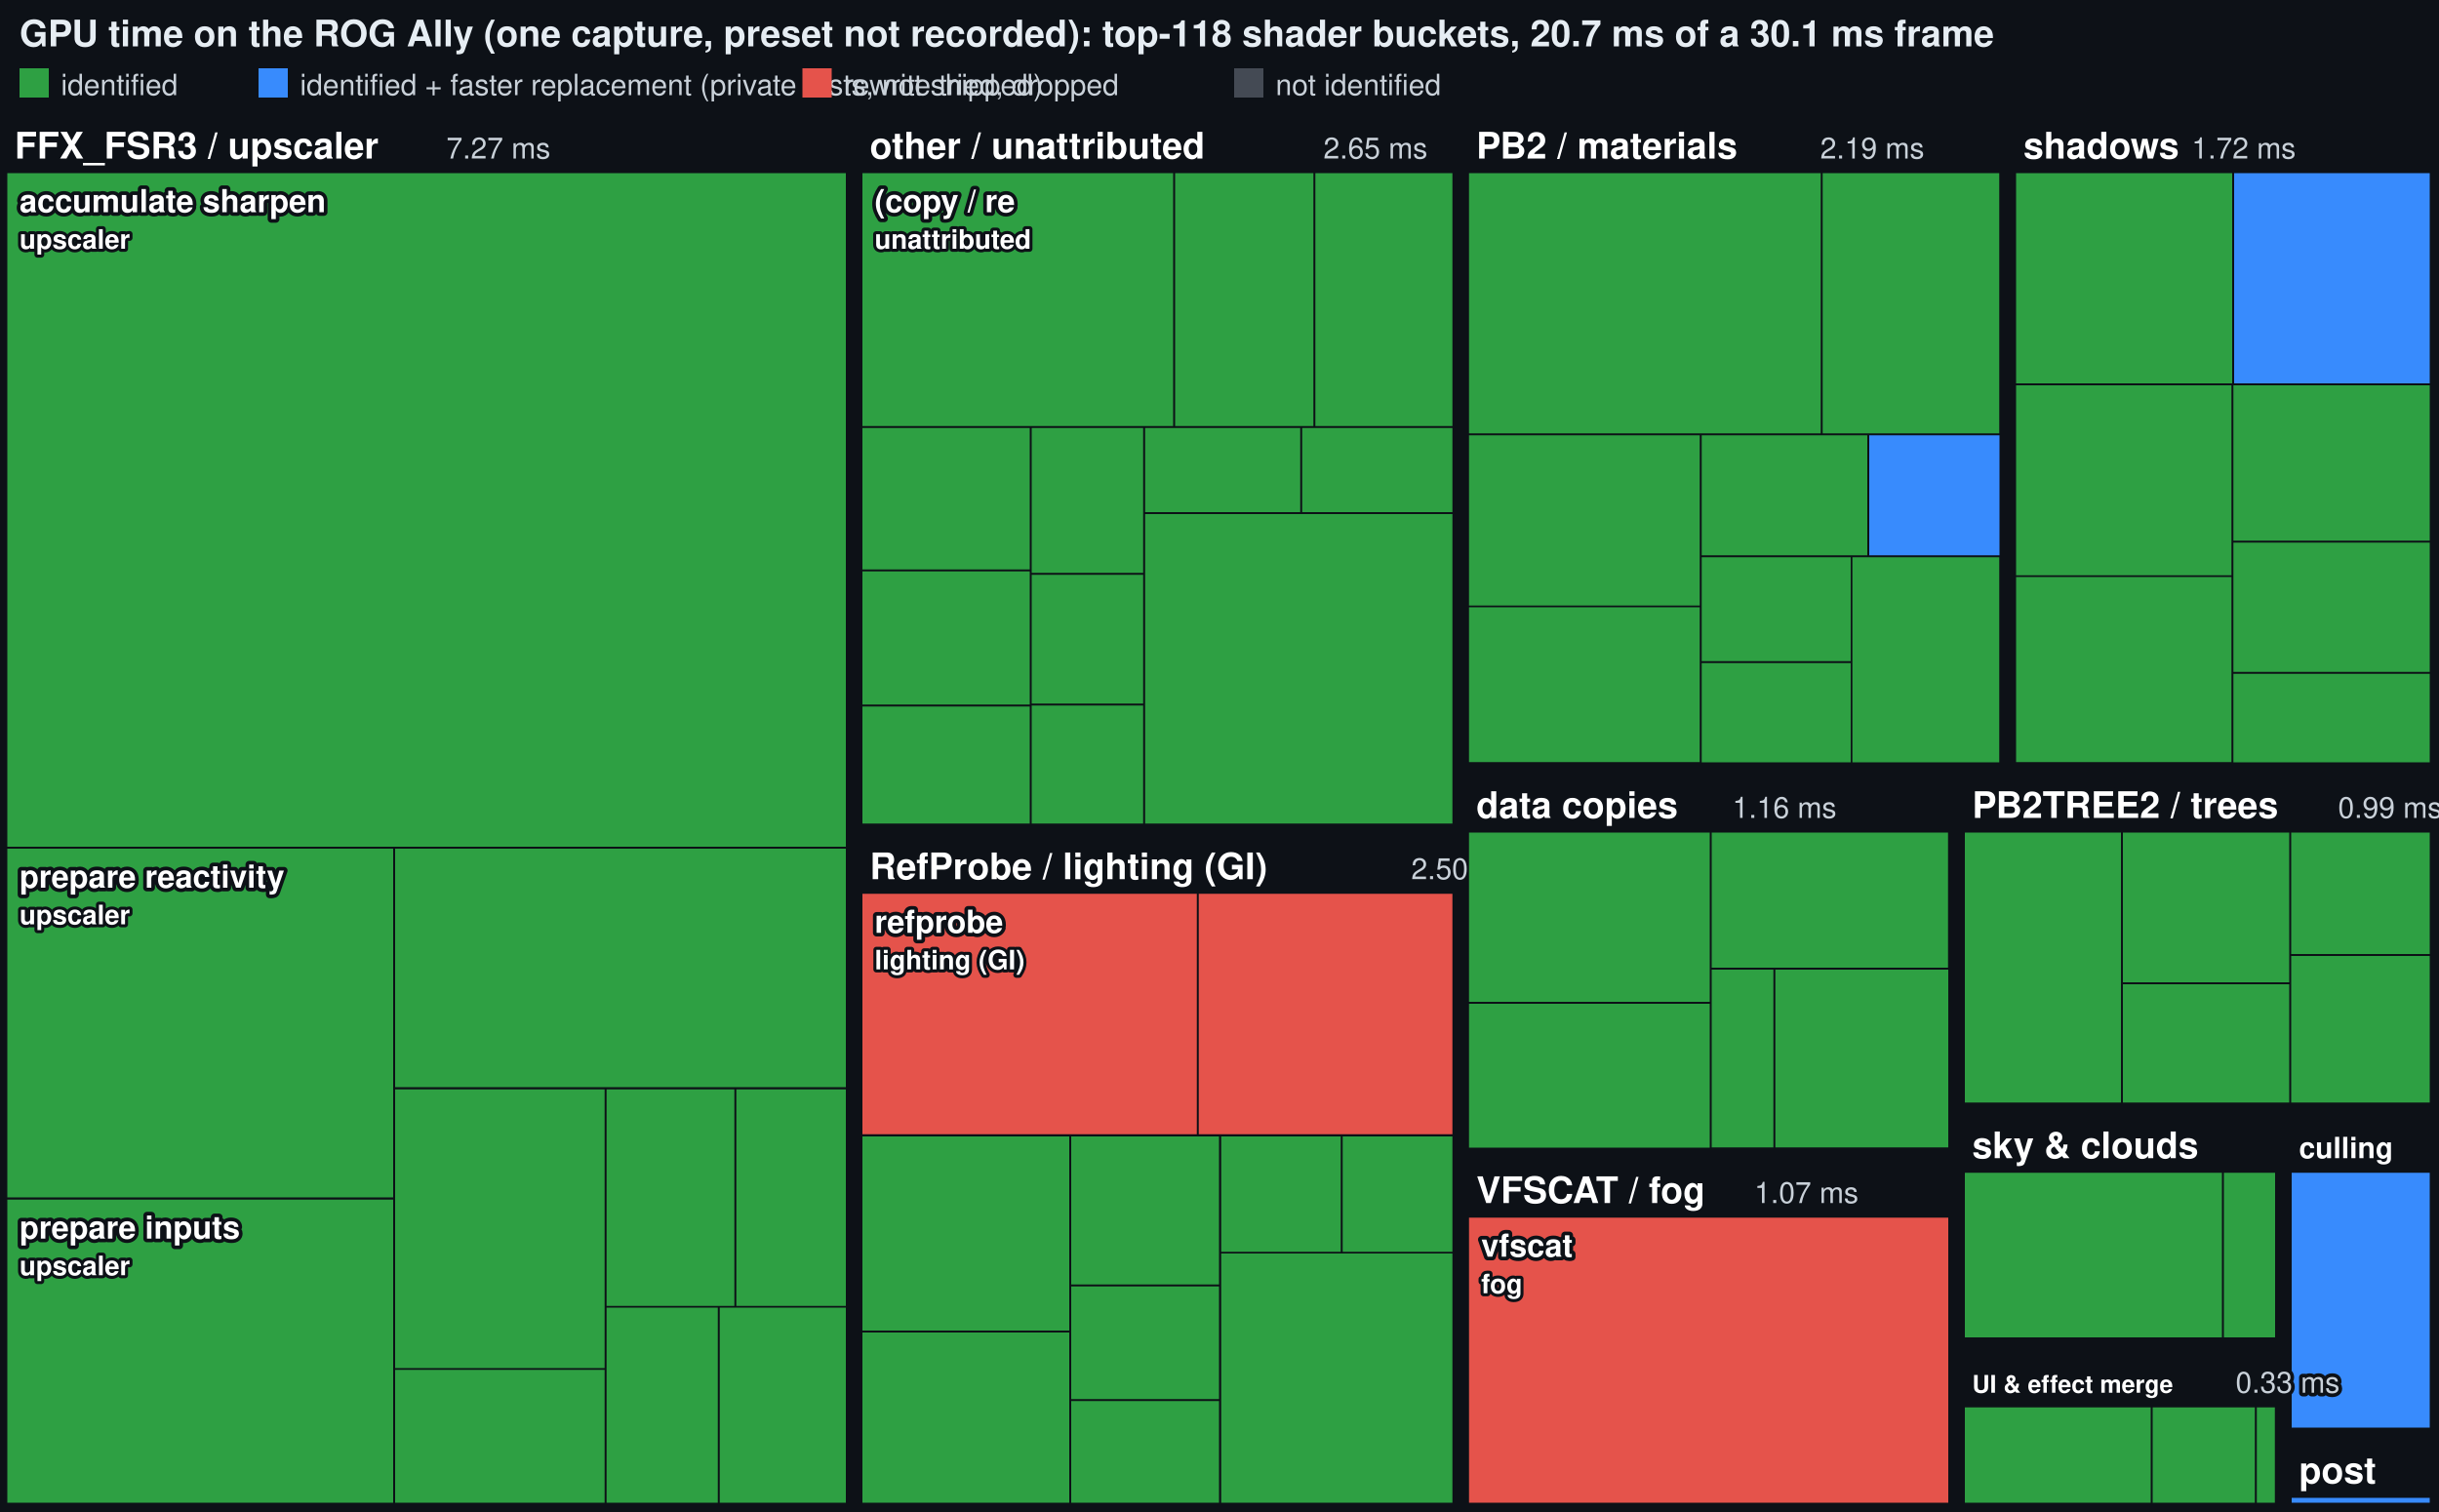
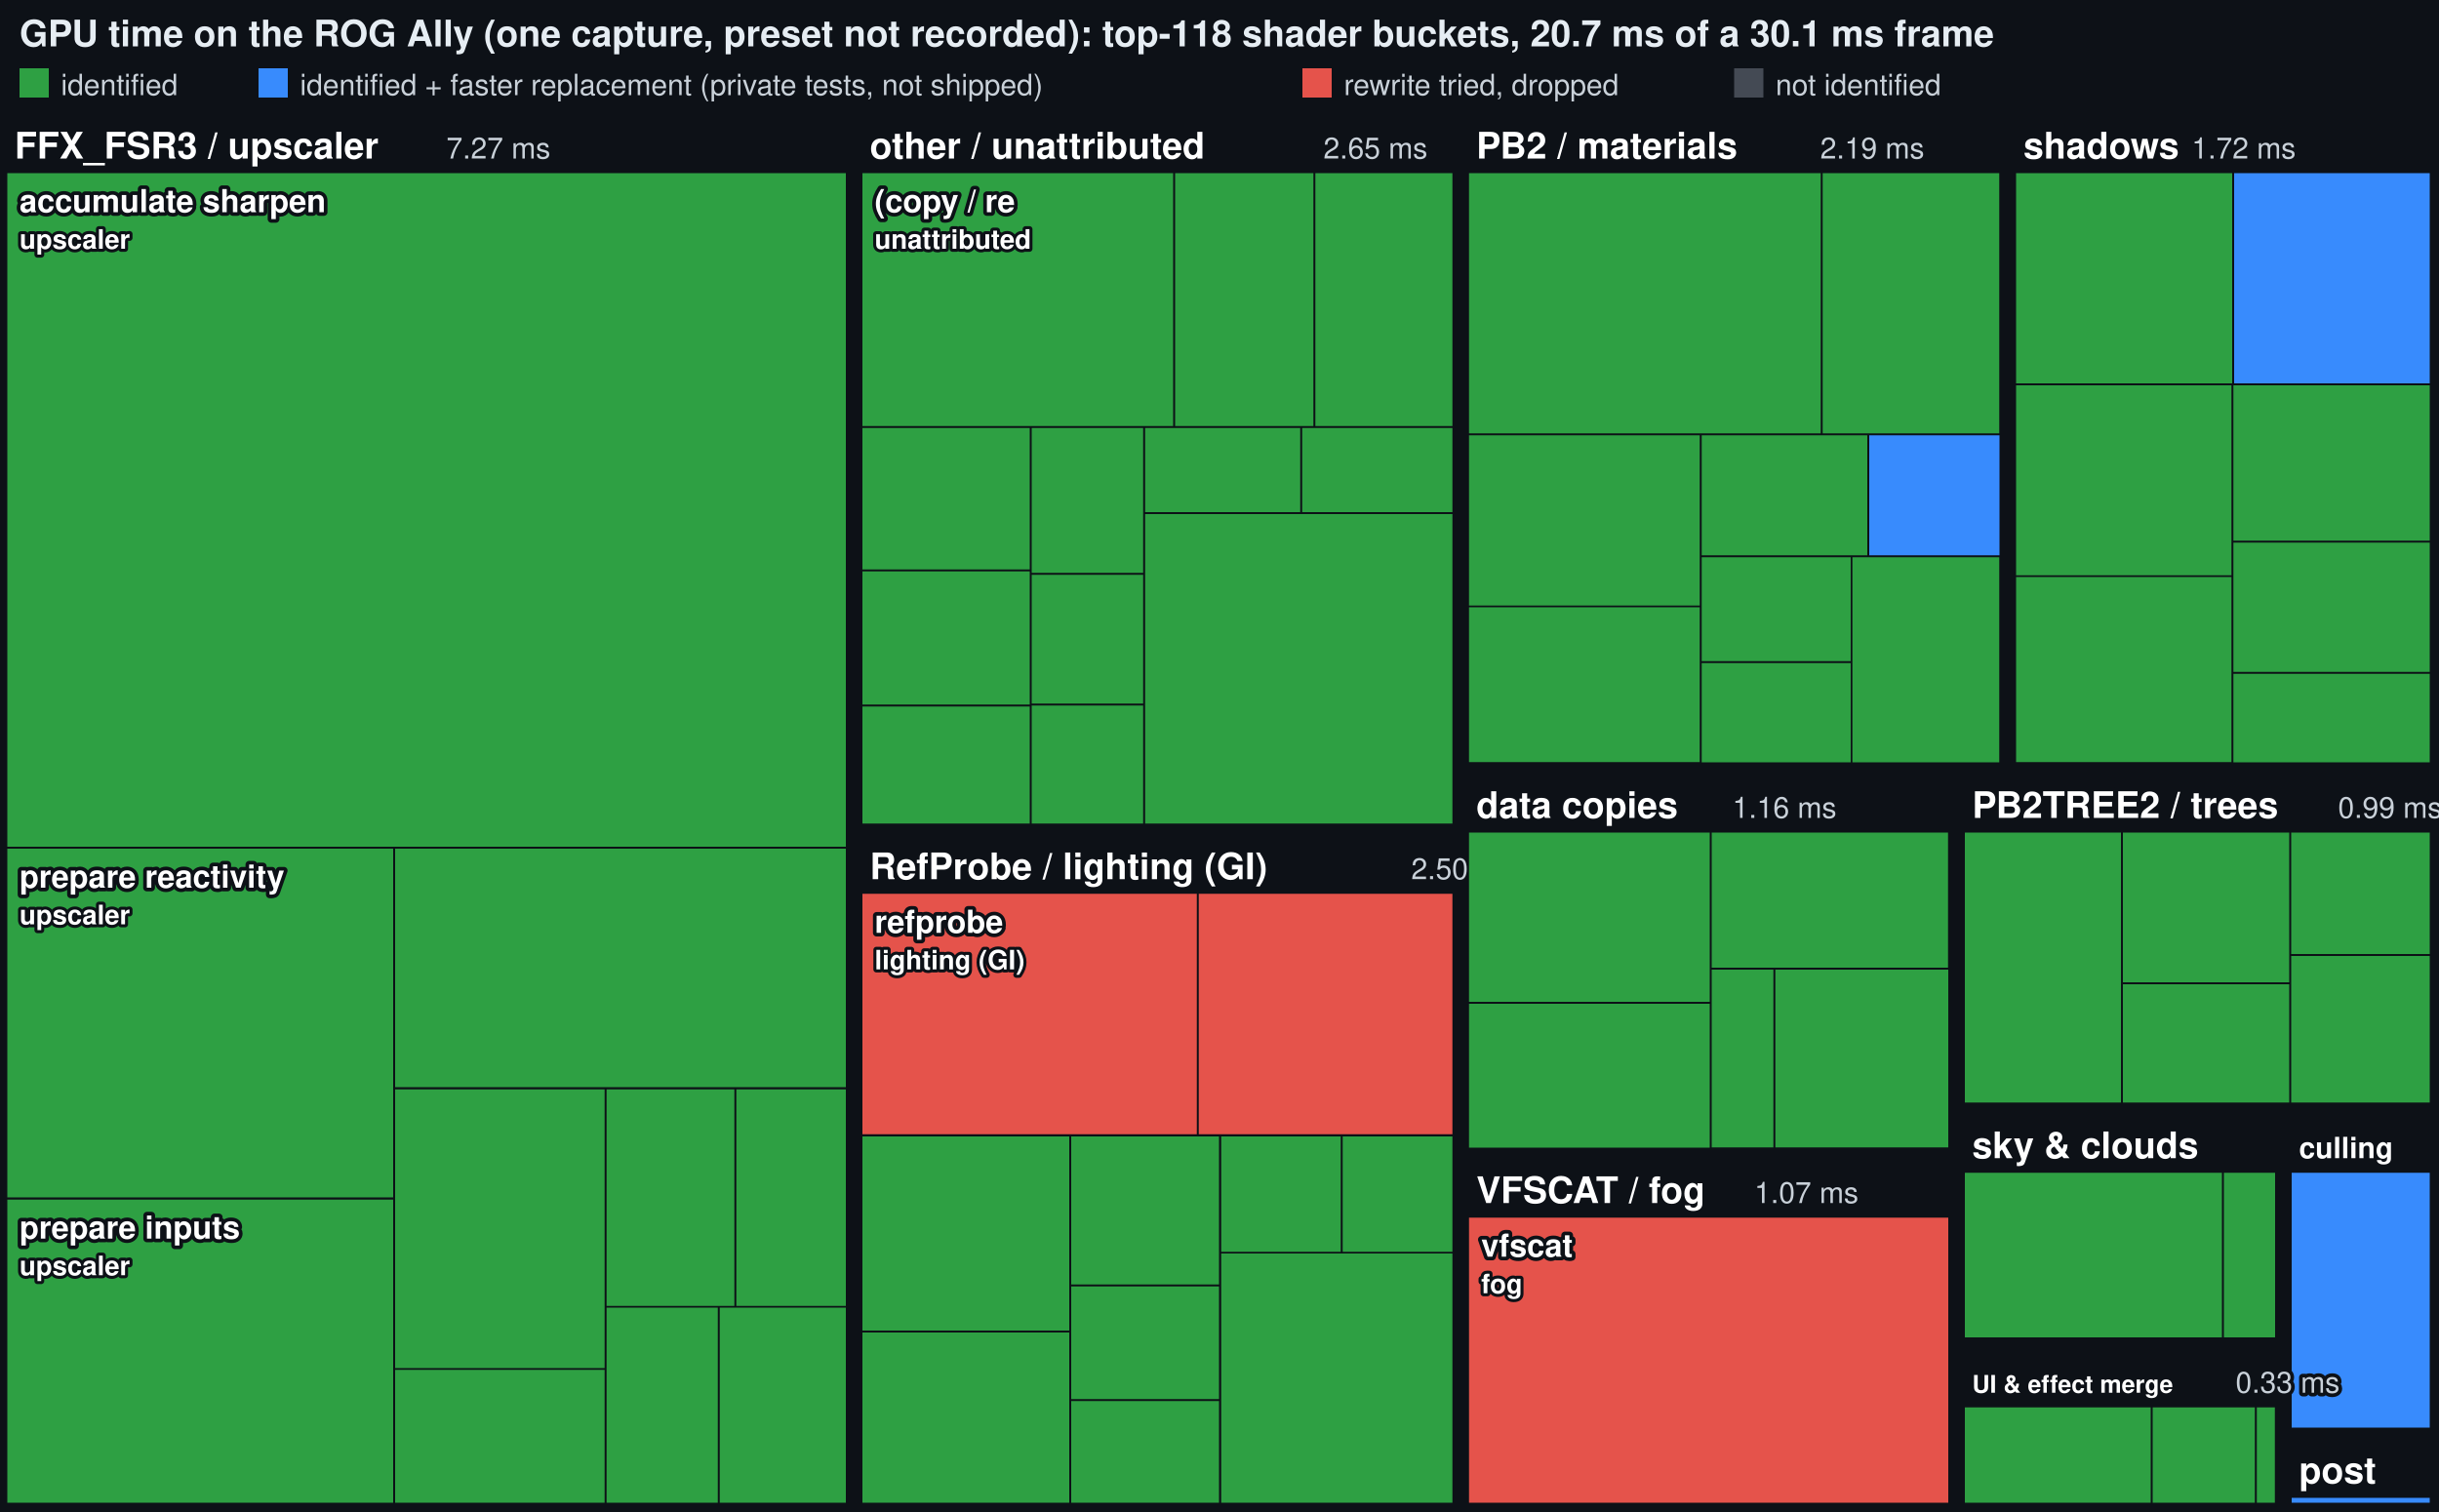
<svg xmlns="http://www.w3.org/2000/svg" viewBox="0 0 1000 620" style="width:100%;height:auto" font-family="Segoe UI,Helvetica,Arial,sans-serif">
  <rect width="100%" height="100%" fill="#0d1117" />
  <text x="8" y="19" fill="#e6edf3" font-size="15" font-weight="700">GPU time on the ROG Ally (one capture, preset not recorded): top-118 shader buckets, 20.7 ms of a 30.1 ms frame</text>
  <rect x="8" y="28" width="12" height="12" fill="#2ea043" />
  <text x="25" y="39" fill="#c9d1d9" font-size="12">identified</text>
  <rect x="106" y="28" width="12" height="12" fill="#388bfd" />
  <text x="123" y="39" fill="#c9d1d9" font-size="12">identified + faster replacement (private tests, not shipped)</text>
-   <rect x="329" y="28" width="12" height="12" fill="#e5534b" />
-   <text x="346" y="39" fill="#c9d1d9" font-size="12">rewrite tried, dropped</text>
-   <rect x="506" y="28" width="12" height="12" fill="#444a54" />
-   <text x="523" y="39" fill="#c9d1d9" font-size="12">not identified</text>
+   <rect x="534" y="28" width="12" height="12" fill="#e5534b" />
+   <text x="551" y="39" fill="#c9d1d9" font-size="12">rewrite tried, dropped</text>
+   <rect x="711" y="28" width="12" height="12" fill="#444a54" />
+   <text x="728" y="39" fill="#c9d1d9" font-size="12">not identified</text>
  <rect x="3.0" y="71.0" width="343.8" height="276.2" fill="#2ea043" />
  <text x="8.0" y="87.0" fill="#fff" font-size="13" font-weight="600" stroke="#0d1117" stroke-width="3" stroke-linejoin="round" paint-order="stroke">accumulate sharpen</text>
  <text x="8.0" y="102.0" fill="#fff" font-size="11" font-weight="600" stroke="#0d1117" stroke-width="2.5" stroke-linejoin="round" paint-order="stroke">upscaler</text>
  <rect x="3.0" y="348.0" width="158.2" height="143.0" fill="#2ea043" />
  <text x="8.0" y="364.0" fill="#fff" font-size="13" font-weight="600" stroke="#0d1117" stroke-width="3" stroke-linejoin="round" paint-order="stroke">prepare reactivity</text>
  <text x="8.0" y="379.0" fill="#fff" font-size="11" font-weight="600" stroke="#0d1117" stroke-width="2.5" stroke-linejoin="round" paint-order="stroke">upscaler</text>
  <rect x="3.0" y="491.9" width="158.2" height="124.3" fill="#2ea043" />
  <text x="8.0" y="507.9" fill="#fff" font-size="13" font-weight="600" stroke="#0d1117" stroke-width="3" stroke-linejoin="round" paint-order="stroke">prepare inputs</text>
  <text x="8.0" y="522.9" fill="#fff" font-size="11" font-weight="600" stroke="#0d1117" stroke-width="2.5" stroke-linejoin="round" paint-order="stroke">upscaler</text>
  <rect x="162.0" y="348.0" width="184.8" height="97.8" fill="#2ea043" />
  <rect x="162.0" y="446.7" width="85.9" height="114.3" fill="#2ea043" />
  <rect x="162.0" y="561.7" width="85.9" height="54.5" fill="#2ea043" />
  <rect x="248.7" y="446.7" width="52.4" height="88.8" fill="#2ea043" />
  <rect x="301.9" y="446.7" width="44.9" height="88.8" fill="#2ea043" />
  <rect x="248.7" y="536.2" width="45.6" height="80.0" fill="#2ea043" />
  <rect x="295.1" y="536.2" width="51.7" height="80.0" fill="#2ea043" />
  <text x="6.0" y="65.0" fill="#fff" font-size="15" font-weight="700" stroke="#0d1117" stroke-width="3" stroke-linejoin="round" paint-order="stroke">FFX_FSR3 / upscaler</text>
  <text x="183.0" y="65.0" fill="#c9d1d9" font-size="12" font-weight="400" stroke="#0d1117" stroke-width="3" stroke-linejoin="round" paint-order="stroke">7.27 ms</text>
  <rect x="602.3" y="499.3" width="196.5" height="116.9" fill="#e5534b" />
  <text x="607.3" y="515.3" fill="#fff" font-size="13" font-weight="600" stroke="#0d1117" stroke-width="3" stroke-linejoin="round" paint-order="stroke">vfscat</text>
  <text x="607.3" y="530.3" fill="#fff" font-size="11" font-weight="600" stroke="#0d1117" stroke-width="2.5" stroke-linejoin="round" paint-order="stroke">fog</text>
  <text x="605.3" y="493.3" fill="#fff" font-size="15" font-weight="700" stroke="#0d1117" stroke-width="3" stroke-linejoin="round" paint-order="stroke">VFSCAT / fog</text>
  <text x="719.3" y="493.3" fill="#c9d1d9" font-size="12" font-weight="400" stroke="#0d1117" stroke-width="3" stroke-linejoin="round" paint-order="stroke">1.07 ms</text>
  <rect x="602.3" y="71.0" width="144.2" height="106.7" fill="#2ea043" />
  <rect x="747.3" y="71.0" width="72.4" height="106.7" fill="#2ea043" />
  <rect x="602.3" y="178.5" width="94.6" height="69.8" fill="#2ea043" />
  <rect x="602.3" y="249.0" width="94.6" height="63.5" fill="#2ea043" />
  <rect x="697.7" y="178.5" width="67.9" height="49.2" fill="#2ea043" />
  <rect x="766.4" y="178.5" width="53.4" height="49.2" fill="#388bfd" />
  <rect x="697.7" y="228.5" width="61.1" height="42.6" fill="#2ea043" />
  <rect x="697.7" y="271.9" width="61.1" height="40.7" fill="#2ea043" />
  <rect x="759.5" y="228.5" width="60.2" height="84.1" fill="#2ea043" />
  <text x="605.3" y="65.0" fill="#fff" font-size="15" font-weight="700" stroke="#0d1117" stroke-width="3" stroke-linejoin="round" paint-order="stroke">PB2 / materials</text>
  <text x="746.3" y="65.0" fill="#c9d1d9" font-size="12" font-weight="400" stroke="#0d1117" stroke-width="3" stroke-linejoin="round" paint-order="stroke">2.19 ms</text>
  <rect x="353.6" y="366.5" width="137.1" height="98.6" fill="#e5534b" />
  <text x="358.6" y="382.5" fill="#fff" font-size="13" font-weight="600" stroke="#0d1117" stroke-width="3" stroke-linejoin="round" paint-order="stroke">refprobe</text>
  <text x="358.6" y="397.5" fill="#fff" font-size="11" font-weight="600" stroke="#0d1117" stroke-width="2.5" stroke-linejoin="round" paint-order="stroke">lighting (GI)</text>
  <rect x="491.5" y="366.5" width="104.0" height="98.6" fill="#e5534b" />
  <rect x="353.6" y="466.0" width="84.8" height="79.6" fill="#2ea043" />
  <rect x="353.6" y="546.4" width="84.8" height="69.8" fill="#2ea043" />
  <rect x="439.2" y="466.0" width="60.6" height="60.7" fill="#2ea043" />
  <rect x="439.2" y="527.5" width="60.6" height="46.2" fill="#2ea043" />
  <rect x="439.2" y="574.5" width="60.6" height="41.7" fill="#2ea043" />
  <rect x="500.7" y="466.0" width="49.0" height="47.3" fill="#2ea043" />
  <rect x="550.5" y="466.0" width="45.0" height="47.3" fill="#2ea043" />
  <rect x="500.7" y="514.0" width="94.8" height="102.2" fill="#2ea043" />
  <text x="356.6" y="360.5" fill="#fff" font-size="15" font-weight="700" stroke="#0d1117" stroke-width="3" stroke-linejoin="round" paint-order="stroke">RefProbe / lighting (GI)</text>
  <text x="578.6" y="360.5" fill="#c9d1d9" font-size="12" font-weight="400" stroke="#0d1117" stroke-width="3" stroke-linejoin="round" paint-order="stroke">2.50 ms</text>
  <rect x="353.6" y="71.0" width="127.4" height="103.7" fill="#2ea043" />
  <text x="358.6" y="87.0" fill="#fff" font-size="13" font-weight="600" stroke="#0d1117" stroke-width="3" stroke-linejoin="round" paint-order="stroke">(copy / re</text>
  <text x="358.6" y="102.0" fill="#fff" font-size="11" font-weight="600" stroke="#0d1117" stroke-width="2.5" stroke-linejoin="round" paint-order="stroke">unattributed</text>
  <rect x="481.8" y="71.0" width="56.7" height="103.7" fill="#2ea043" />
  <rect x="539.3" y="71.0" width="56.2" height="103.7" fill="#2ea043" />
  <rect x="353.6" y="175.5" width="68.6" height="58.0" fill="#2ea043" />
  <rect x="353.6" y="234.3" width="68.6" height="54.6" fill="#2ea043" />
  <rect x="353.6" y="289.7" width="68.6" height="48.0" fill="#2ea043" />
  <rect x="423.0" y="175.5" width="45.7" height="59.4" fill="#2ea043" />
  <rect x="423.0" y="235.7" width="45.7" height="52.8" fill="#2ea043" />
  <rect x="423.0" y="289.3" width="45.7" height="48.4" fill="#2ea043" />
  <rect x="469.5" y="175.5" width="63.6" height="34.5" fill="#2ea043" />
  <rect x="533.9" y="175.5" width="61.6" height="34.5" fill="#2ea043" />
  <rect x="469.5" y="210.8" width="126.0" height="126.9" fill="#2ea043" />
  <text x="356.6" y="65.0" fill="#fff" font-size="15" font-weight="700" stroke="#0d1117" stroke-width="3" stroke-linejoin="round" paint-order="stroke">other / unattributed</text>
  <text x="542.6" y="65.0" fill="#c9d1d9" font-size="12" font-weight="400" stroke="#0d1117" stroke-width="3" stroke-linejoin="round" paint-order="stroke">2.65 ms</text>
  <rect x="805.6" y="480.9" width="105.4" height="67.5" fill="#2ea043" />
  <rect x="911.8" y="480.9" width="21.0" height="67.5" fill="#2ea043" />
  <text x="808.6" y="474.9" fill="#fff" font-size="15" font-weight="700" stroke="#0d1117" stroke-width="3" stroke-linejoin="round" paint-order="stroke">sky &amp; clouds</text>
  <rect x="805.6" y="341.4" width="64.0" height="110.7" fill="#2ea043" />
  <rect x="870.4" y="341.4" width="68.2" height="61.4" fill="#2ea043" />
  <rect x="870.4" y="403.6" width="68.2" height="48.5" fill="#2ea043" />
  <rect x="939.4" y="341.4" width="56.8" height="49.8" fill="#2ea043" />
  <rect x="939.4" y="392.0" width="56.8" height="60.1" fill="#2ea043" />
  <text x="808.6" y="335.4" fill="#fff" font-size="15" font-weight="700" stroke="#0d1117" stroke-width="3" stroke-linejoin="round" paint-order="stroke">PB2TREE2 / trees</text>
  <text x="958.6" y="335.4" fill="#c9d1d9" font-size="12" font-weight="400" stroke="#0d1117" stroke-width="3" stroke-linejoin="round" paint-order="stroke">0.99 ms</text>
  <rect x="826.6" y="71.0" width="88.6" height="86.2" fill="#2ea043" />
  <rect x="916.0" y="71.0" width="80.2" height="86.2" fill="#388bfd" />
  <rect x="826.6" y="158.0" width="88.3" height="77.9" fill="#2ea043" />
  <rect x="826.6" y="236.6" width="88.3" height="75.9" fill="#2ea043" />
  <rect x="915.7" y="158.0" width="80.5" height="63.7" fill="#2ea043" />
  <rect x="915.7" y="222.5" width="80.5" height="53.0" fill="#2ea043" />
  <rect x="915.7" y="276.3" width="80.5" height="36.3" fill="#2ea043" />
  <text x="829.6" y="65.0" fill="#fff" font-size="15" font-weight="700" stroke="#0d1117" stroke-width="3" stroke-linejoin="round" paint-order="stroke">shadows</text>
  <text x="898.6" y="65.0" fill="#c9d1d9" font-size="12" font-weight="400" stroke="#0d1117" stroke-width="3" stroke-linejoin="round" paint-order="stroke">1.72 ms</text>
  <rect x="602.3" y="341.4" width="98.7" height="69.4" fill="#2ea043" />
  <rect x="602.3" y="411.6" width="98.7" height="59.0" fill="#2ea043" />
  <rect x="701.8" y="341.4" width="96.9" height="55.4" fill="#2ea043" />
  <rect x="701.8" y="397.6" width="25.3" height="72.9" fill="#2ea043" />
  <rect x="727.9" y="397.6" width="70.9" height="72.9" fill="#2ea043" />
  <text x="605.3" y="335.4" fill="#fff" font-size="15" font-weight="700" stroke="#0d1117" stroke-width="3" stroke-linejoin="round" paint-order="stroke">data copies</text>
  <text x="710.3" y="335.4" fill="#c9d1d9" font-size="12" font-weight="400" stroke="#0d1117" stroke-width="3" stroke-linejoin="round" paint-order="stroke">1.16 ms</text>
  <rect x="939.6" y="480.9" width="56.6" height="104.5" fill="#388bfd" />
  <text x="942.6" y="474.9" fill="#fff" font-size="12" font-weight="700" stroke="#0d1117" stroke-width="3" stroke-linejoin="round" paint-order="stroke">culling</text>
  <rect x="805.6" y="577.1" width="76.2" height="39.1" fill="#2ea043" />
  <rect x="882.6" y="577.1" width="41.9" height="39.1" fill="#2ea043" />
  <rect x="925.3" y="577.1" width="7.4" height="39.1" fill="#2ea043" />
  <text x="808.6" y="571.1" fill="#fff" font-size="10" font-weight="700" stroke="#0d1117" stroke-width="3" stroke-linejoin="round" paint-order="stroke">UI &amp; effect merge</text>
  <text x="916.6" y="571.1" fill="#c9d1d9" font-size="12" font-weight="400" stroke="#0d1117" stroke-width="3" stroke-linejoin="round" paint-order="stroke">0.33 ms</text>
  <rect x="939.6" y="614.2" width="56.6" height="2.0" fill="#388bfd" />
  <text x="942.6" y="608.2" fill="#fff" font-size="15" font-weight="700" stroke="#0d1117" stroke-width="3" stroke-linejoin="round" paint-order="stroke">post</text>
</svg>
